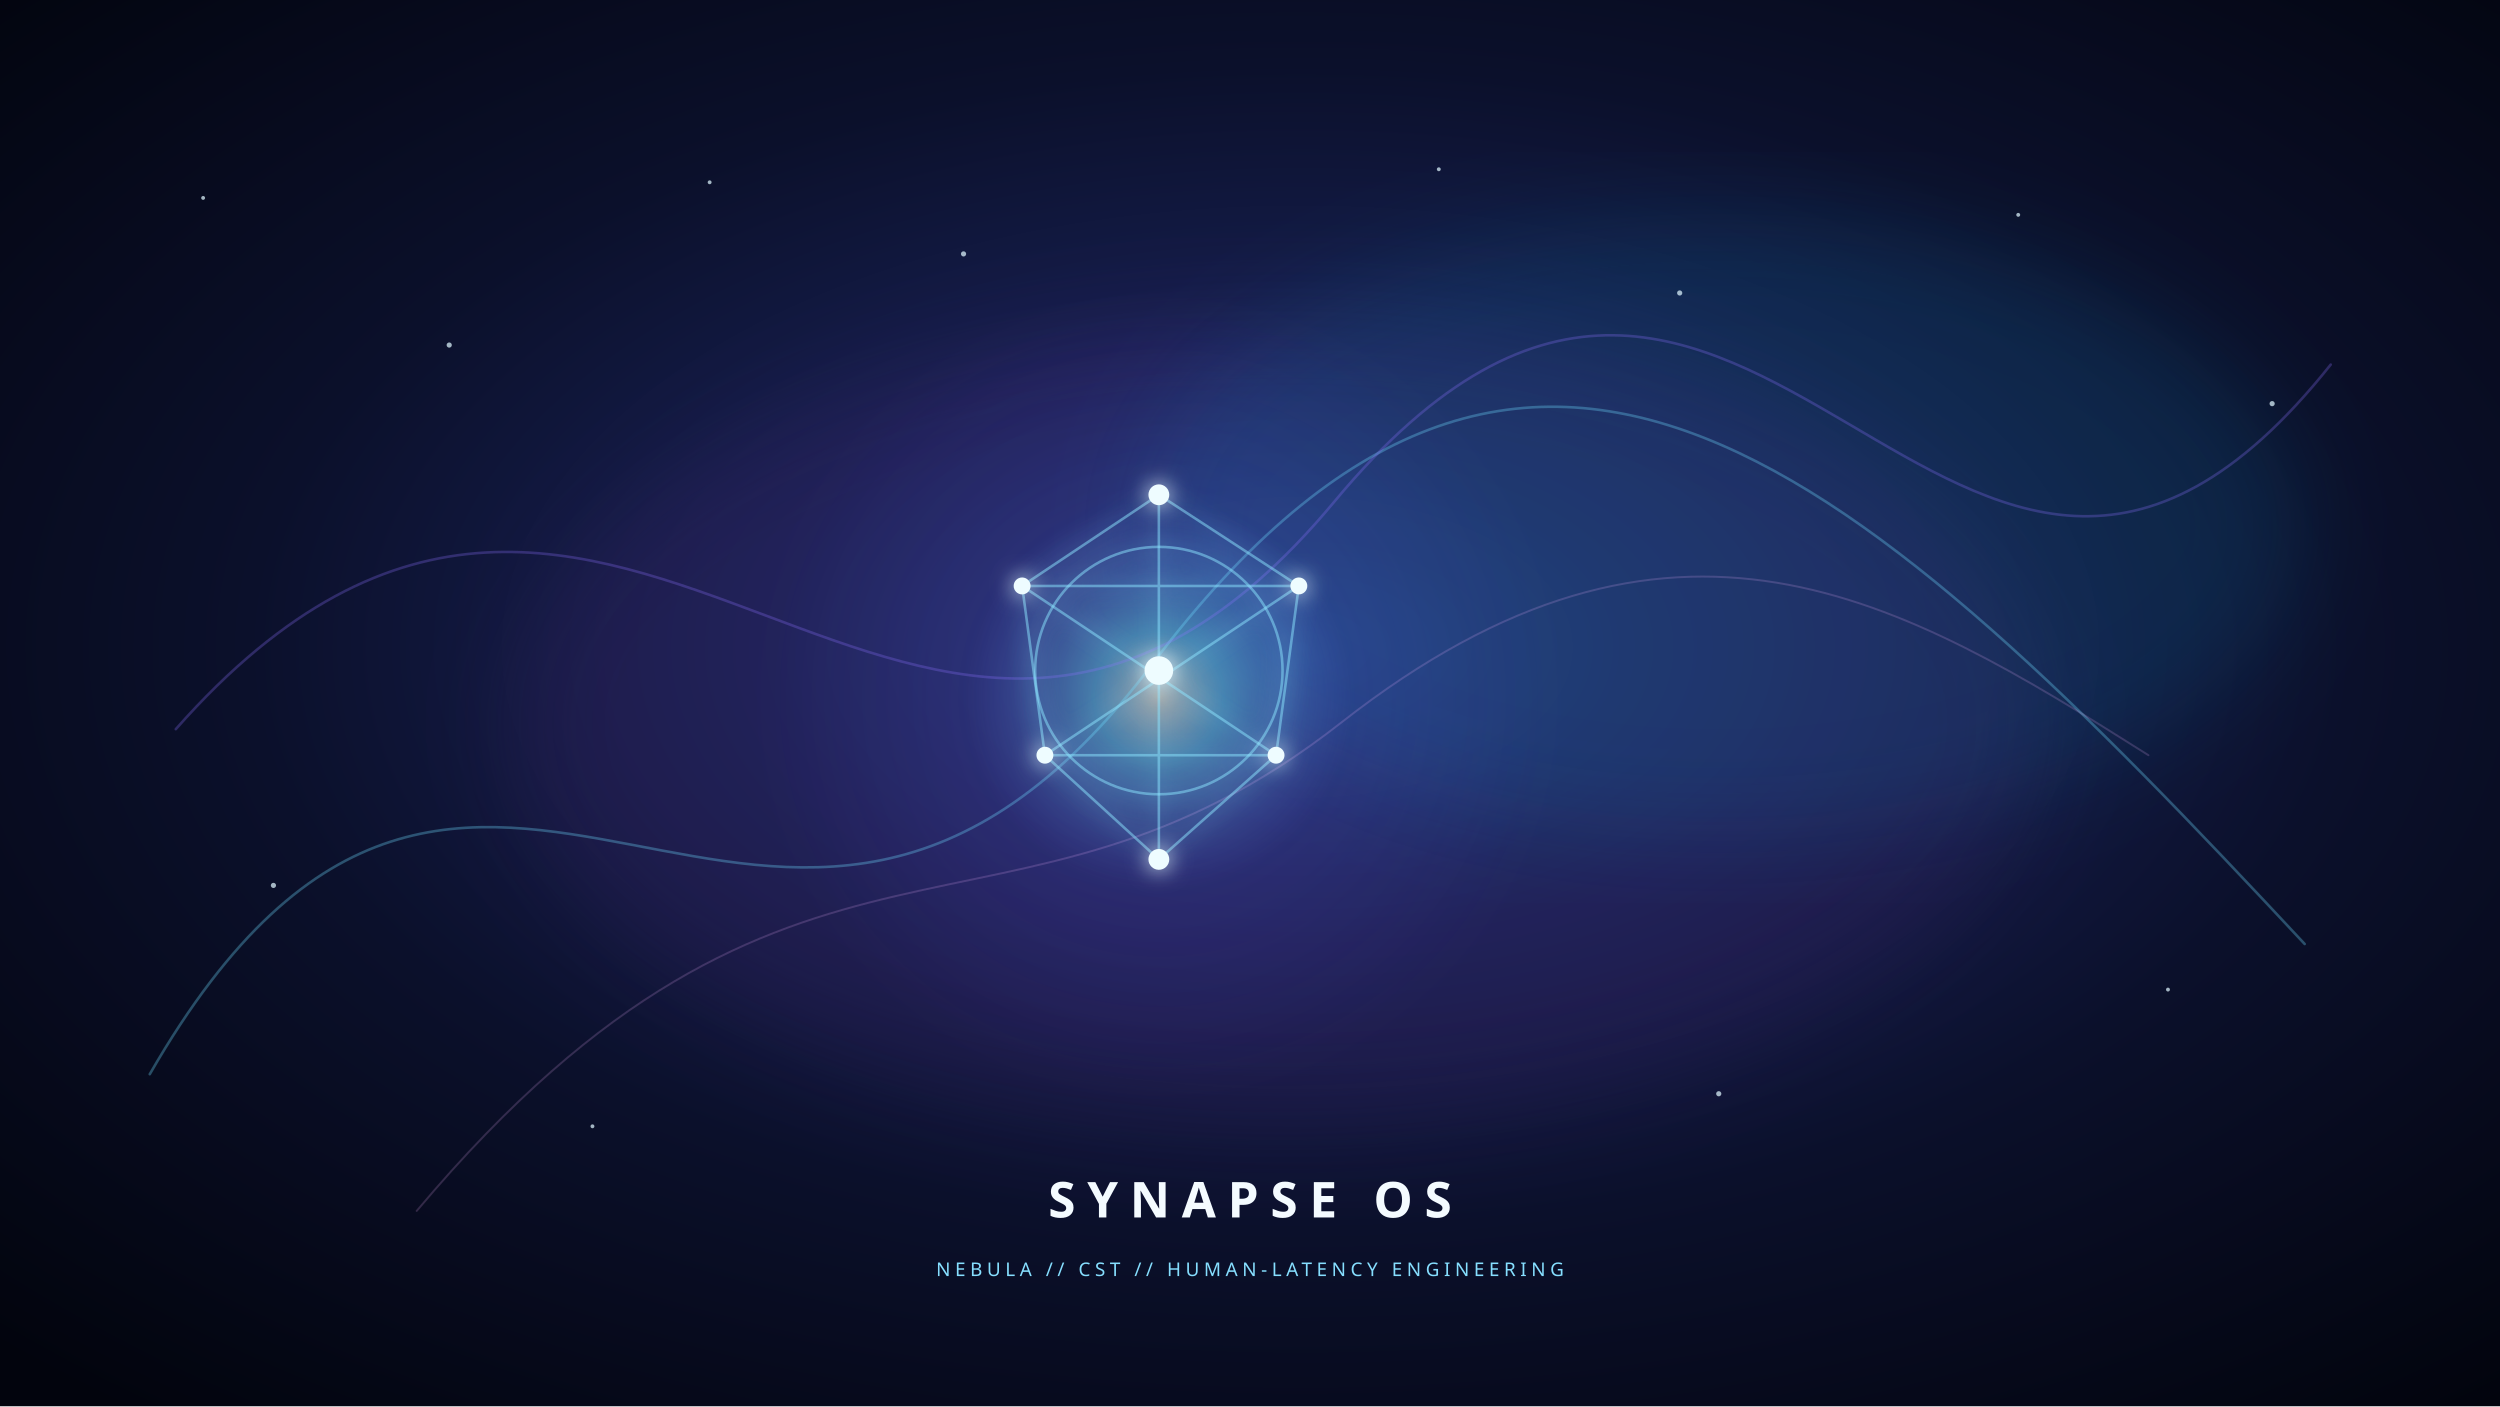
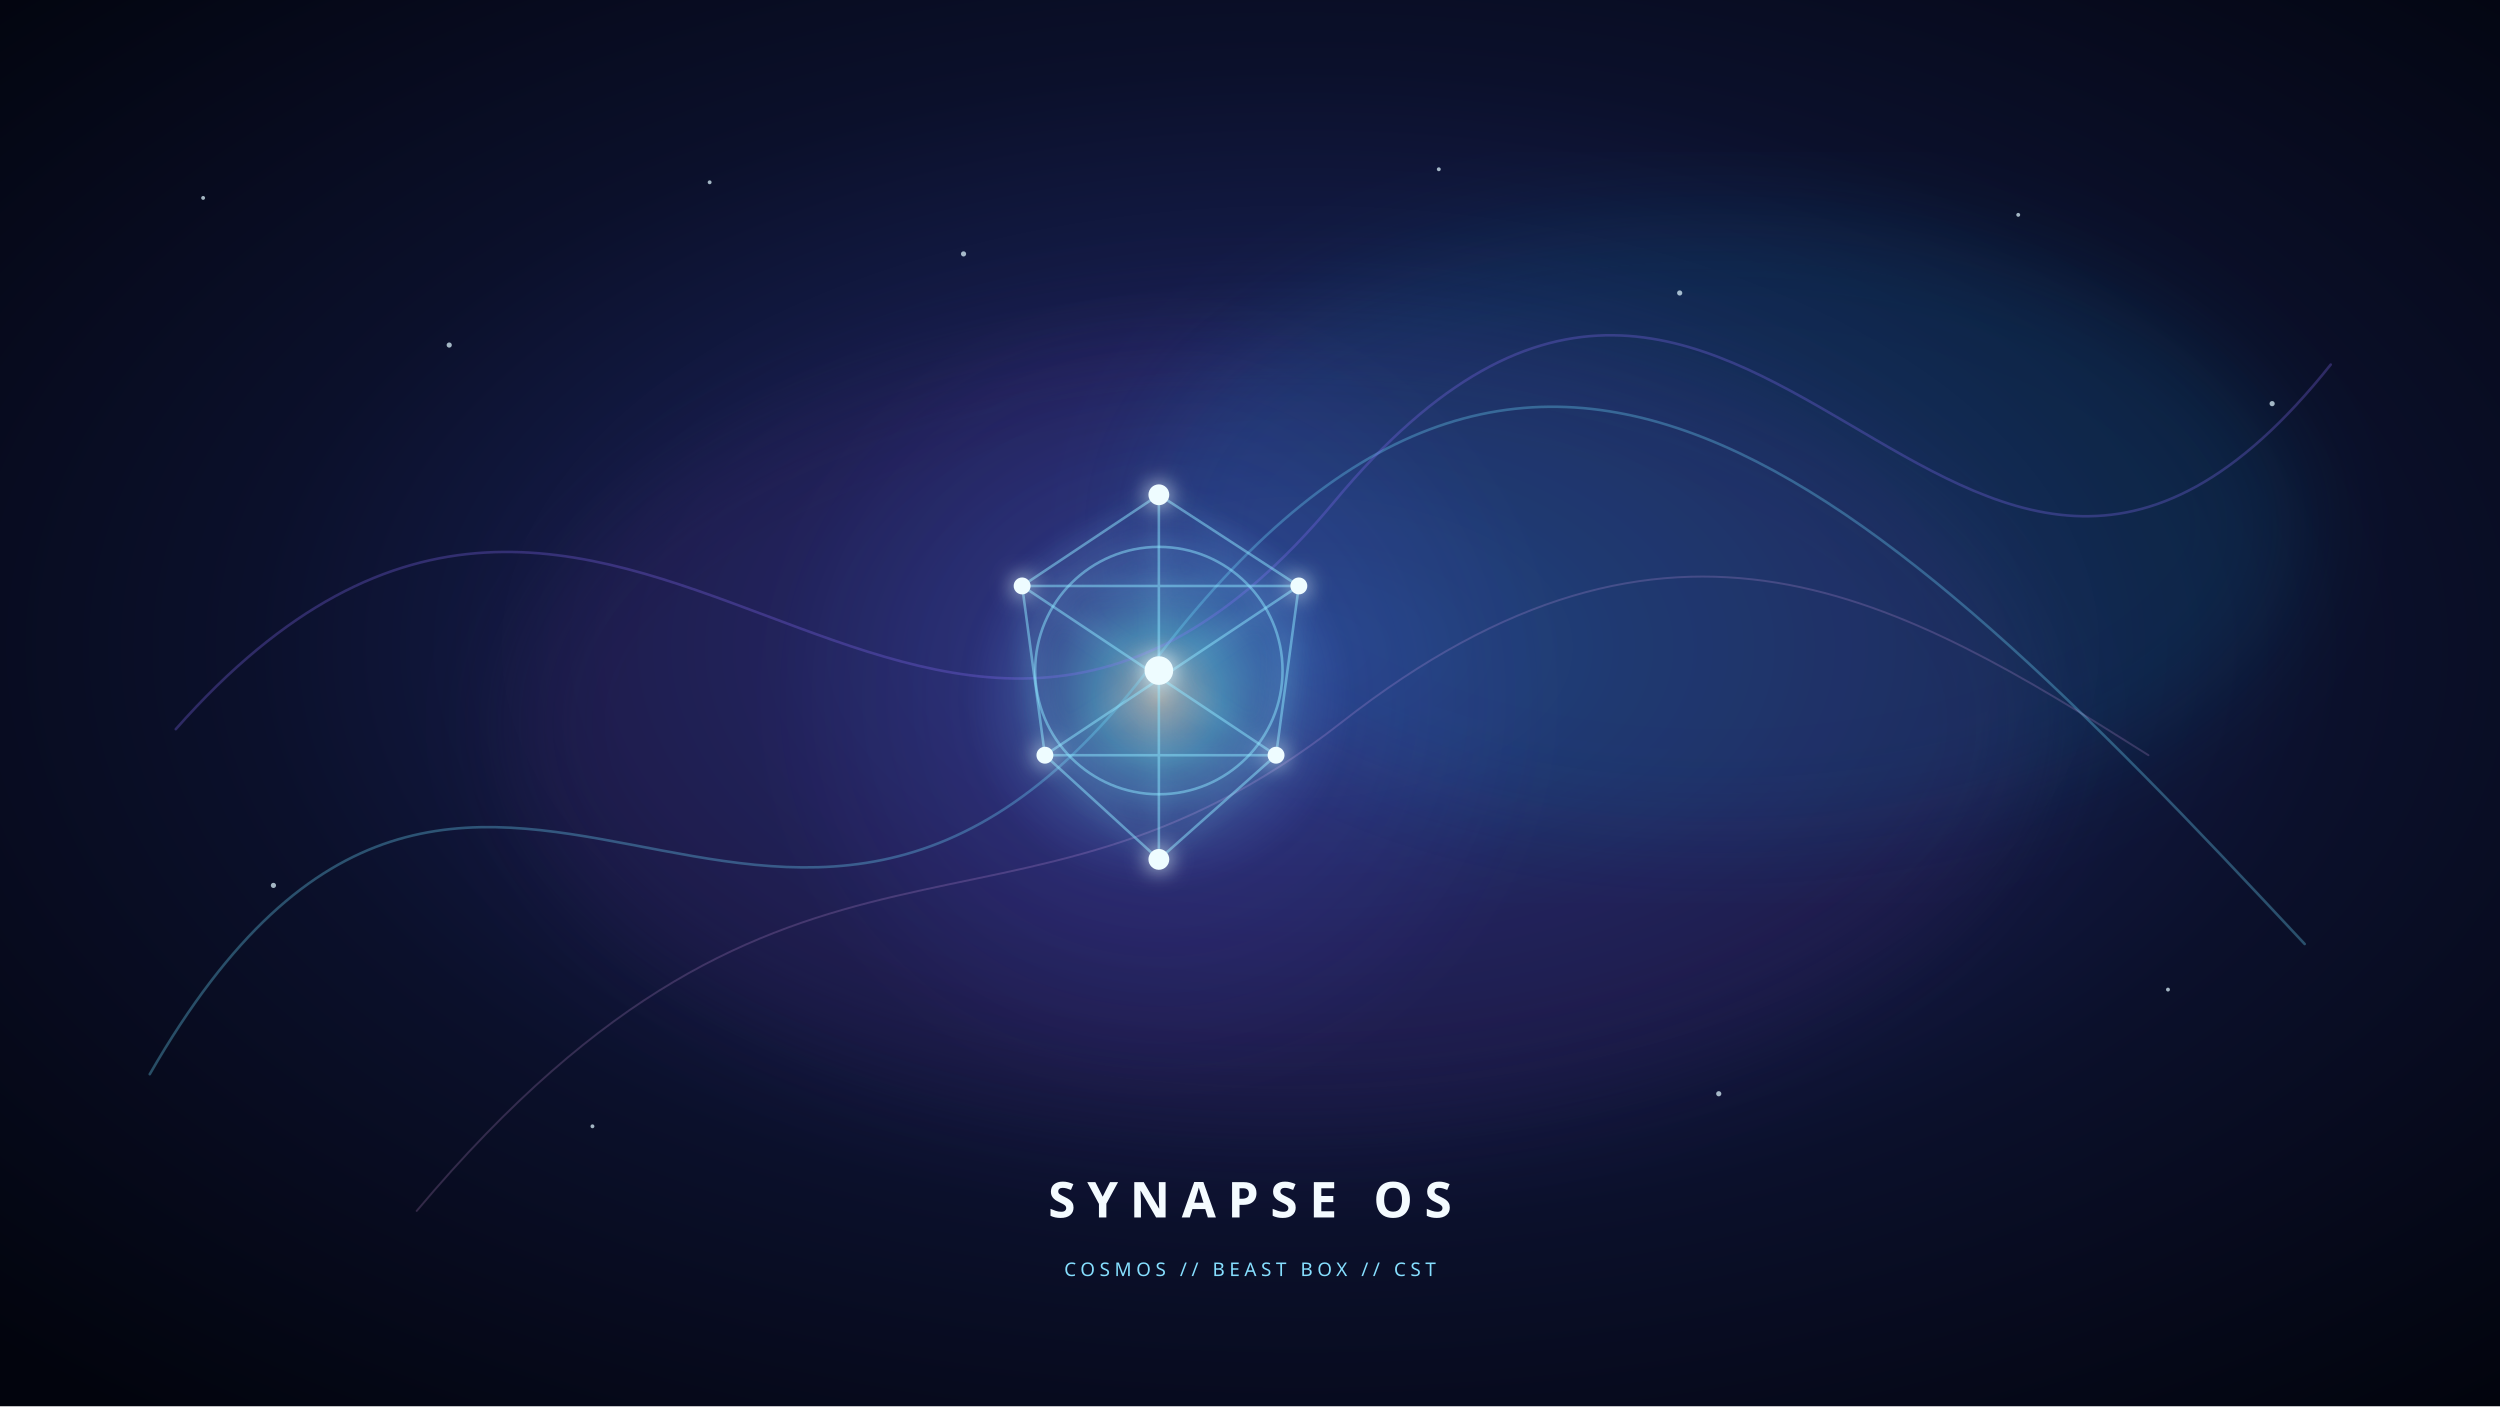
<svg xmlns="http://www.w3.org/2000/svg" width="3840" height="2160" viewBox="0 0 3840 2160">
  <defs>
    <radialGradient id="space" cx="52%" cy="46%" r="72%">
      <stop offset="0" stop-color="#173a73" />
      <stop offset="0.30" stop-color="#161f50" />
      <stop offset="0.58" stop-color="#0b102b" />
      <stop offset="1" stop-color="#02040d" />
    </radialGradient>
    <radialGradient id="halo" cx="50%" cy="50%" r="50%">
      <stop offset="0" stop-color="#fff6cf" stop-opacity="0.95" />
      <stop offset="0.16" stop-color="#75e5ff" stop-opacity="0.70" />
      <stop offset="0.48" stop-color="#6f5cff" stop-opacity="0.18" />
      <stop offset="1" stop-color="#6f5cff" stop-opacity="0" />
    </radialGradient>
    <filter id="glow">
      <feGaussianBlur stdDeviation="16" result="b" />
      <feMerge>
        <feMergeNode in="b" />
        <feMergeNode in="SourceGraphic" />
      </feMerge>
    </filter>
    <filter id="soft">
      <feGaussianBlur stdDeviation="70" />
    </filter>
  </defs>
  <rect width="3840" height="2160" fill="url(#space)" />
  <ellipse cx="1960" cy="1110" rx="1180" ry="620" fill="#52297d" opacity="0.18" filter="url(#soft)" />
  <ellipse cx="2640" cy="810" rx="900" ry="480" fill="#0ba6d8" opacity="0.12" filter="url(#soft)" />
  <ellipse cx="1780" cy="1070" rx="620" ry="620" fill="url(#halo)" opacity="0.62" />
  <g fill="#dff7ff" opacity="0.72">
    <circle cx="312" cy="304" r="3" />
    <circle cx="690" cy="530" r="4" />
    <circle cx="1090" cy="280" r="3" />
    <circle cx="1480" cy="390" r="4" />
    <circle cx="2210" cy="260" r="3" />
    <circle cx="2580" cy="450" r="4" />
    <circle cx="3100" cy="330" r="3" />
    <circle cx="3490" cy="620" r="4" />
    <circle cx="420" cy="1360" r="4" />
    <circle cx="910" cy="1730" r="3" />
    <circle cx="2640" cy="1680" r="4" />
    <circle cx="3330" cy="1520" r="3" />
  </g>
  <g fill="none" stroke-linecap="round">
    <path d="M230 1650 C730 780 1190 1790 1770 1020 S2860 720 3540 1450" stroke="#70ddff" stroke-opacity="0.32" stroke-width="4" />
    <path d="M270 1120 C950 350 1410 1540 2050 770 S3000 1290 3580 560" stroke="#8c70ff" stroke-opacity="0.28" stroke-width="4" />
    <path d="M640 1860 C1220 1170 1550 1510 2060 1110 S2920 920 3300 1160" stroke="#f4b6ff" stroke-opacity="0.18" stroke-width="3" />
  </g>
  <g fill="none" stroke="#8ce7ff" stroke-opacity="0.50" stroke-width="4" filter="url(#glow)">
    <circle cx="1780" cy="1030" r="190" />
    <path d="M1780 760 L1570 900 L1605 1160 L1780 1320 L1960 1160 L1995 900 Z" />
    <path d="M1570 900 L1995 900 M1605 1160 L1960 1160 M1780 760 L1780 1320 M1570 900 L1960 1160 M1995 900 L1605 1160" />
  </g>
  <g fill="#eefcff" filter="url(#glow)">
    <circle cx="1780" cy="760" r="16" />
    <circle cx="1570" cy="900" r="13" />
    <circle cx="1995" cy="900" r="13" />
    <circle cx="1605" cy="1160" r="13" />
    <circle cx="1960" cy="1160" r="13" />
    <circle cx="1780" cy="1320" r="16" />
    <circle cx="1780" cy="1030" r="22" />
  </g>
  <text x="1920" y="1870" text-anchor="middle" fill="#f4fbff" font-family="Noto Sans, sans-serif" font-size="76" font-weight="600" letter-spacing="18">SYNAPSE OS</text>
-   <text x="1920" y="1960" text-anchor="middle" fill="#86dfff" font-family="Noto Sans, sans-serif" font-size="29" letter-spacing="7">NEBULA // CST // HUMAN-LATENCY ENGINEERING</text>
+   <text x="1920" y="1960" text-anchor="middle" fill="#86dfff" font-family="Noto Sans, sans-serif" font-size="29" letter-spacing="7">COSMOS // BEAST BOX // CST</text>
</svg>
